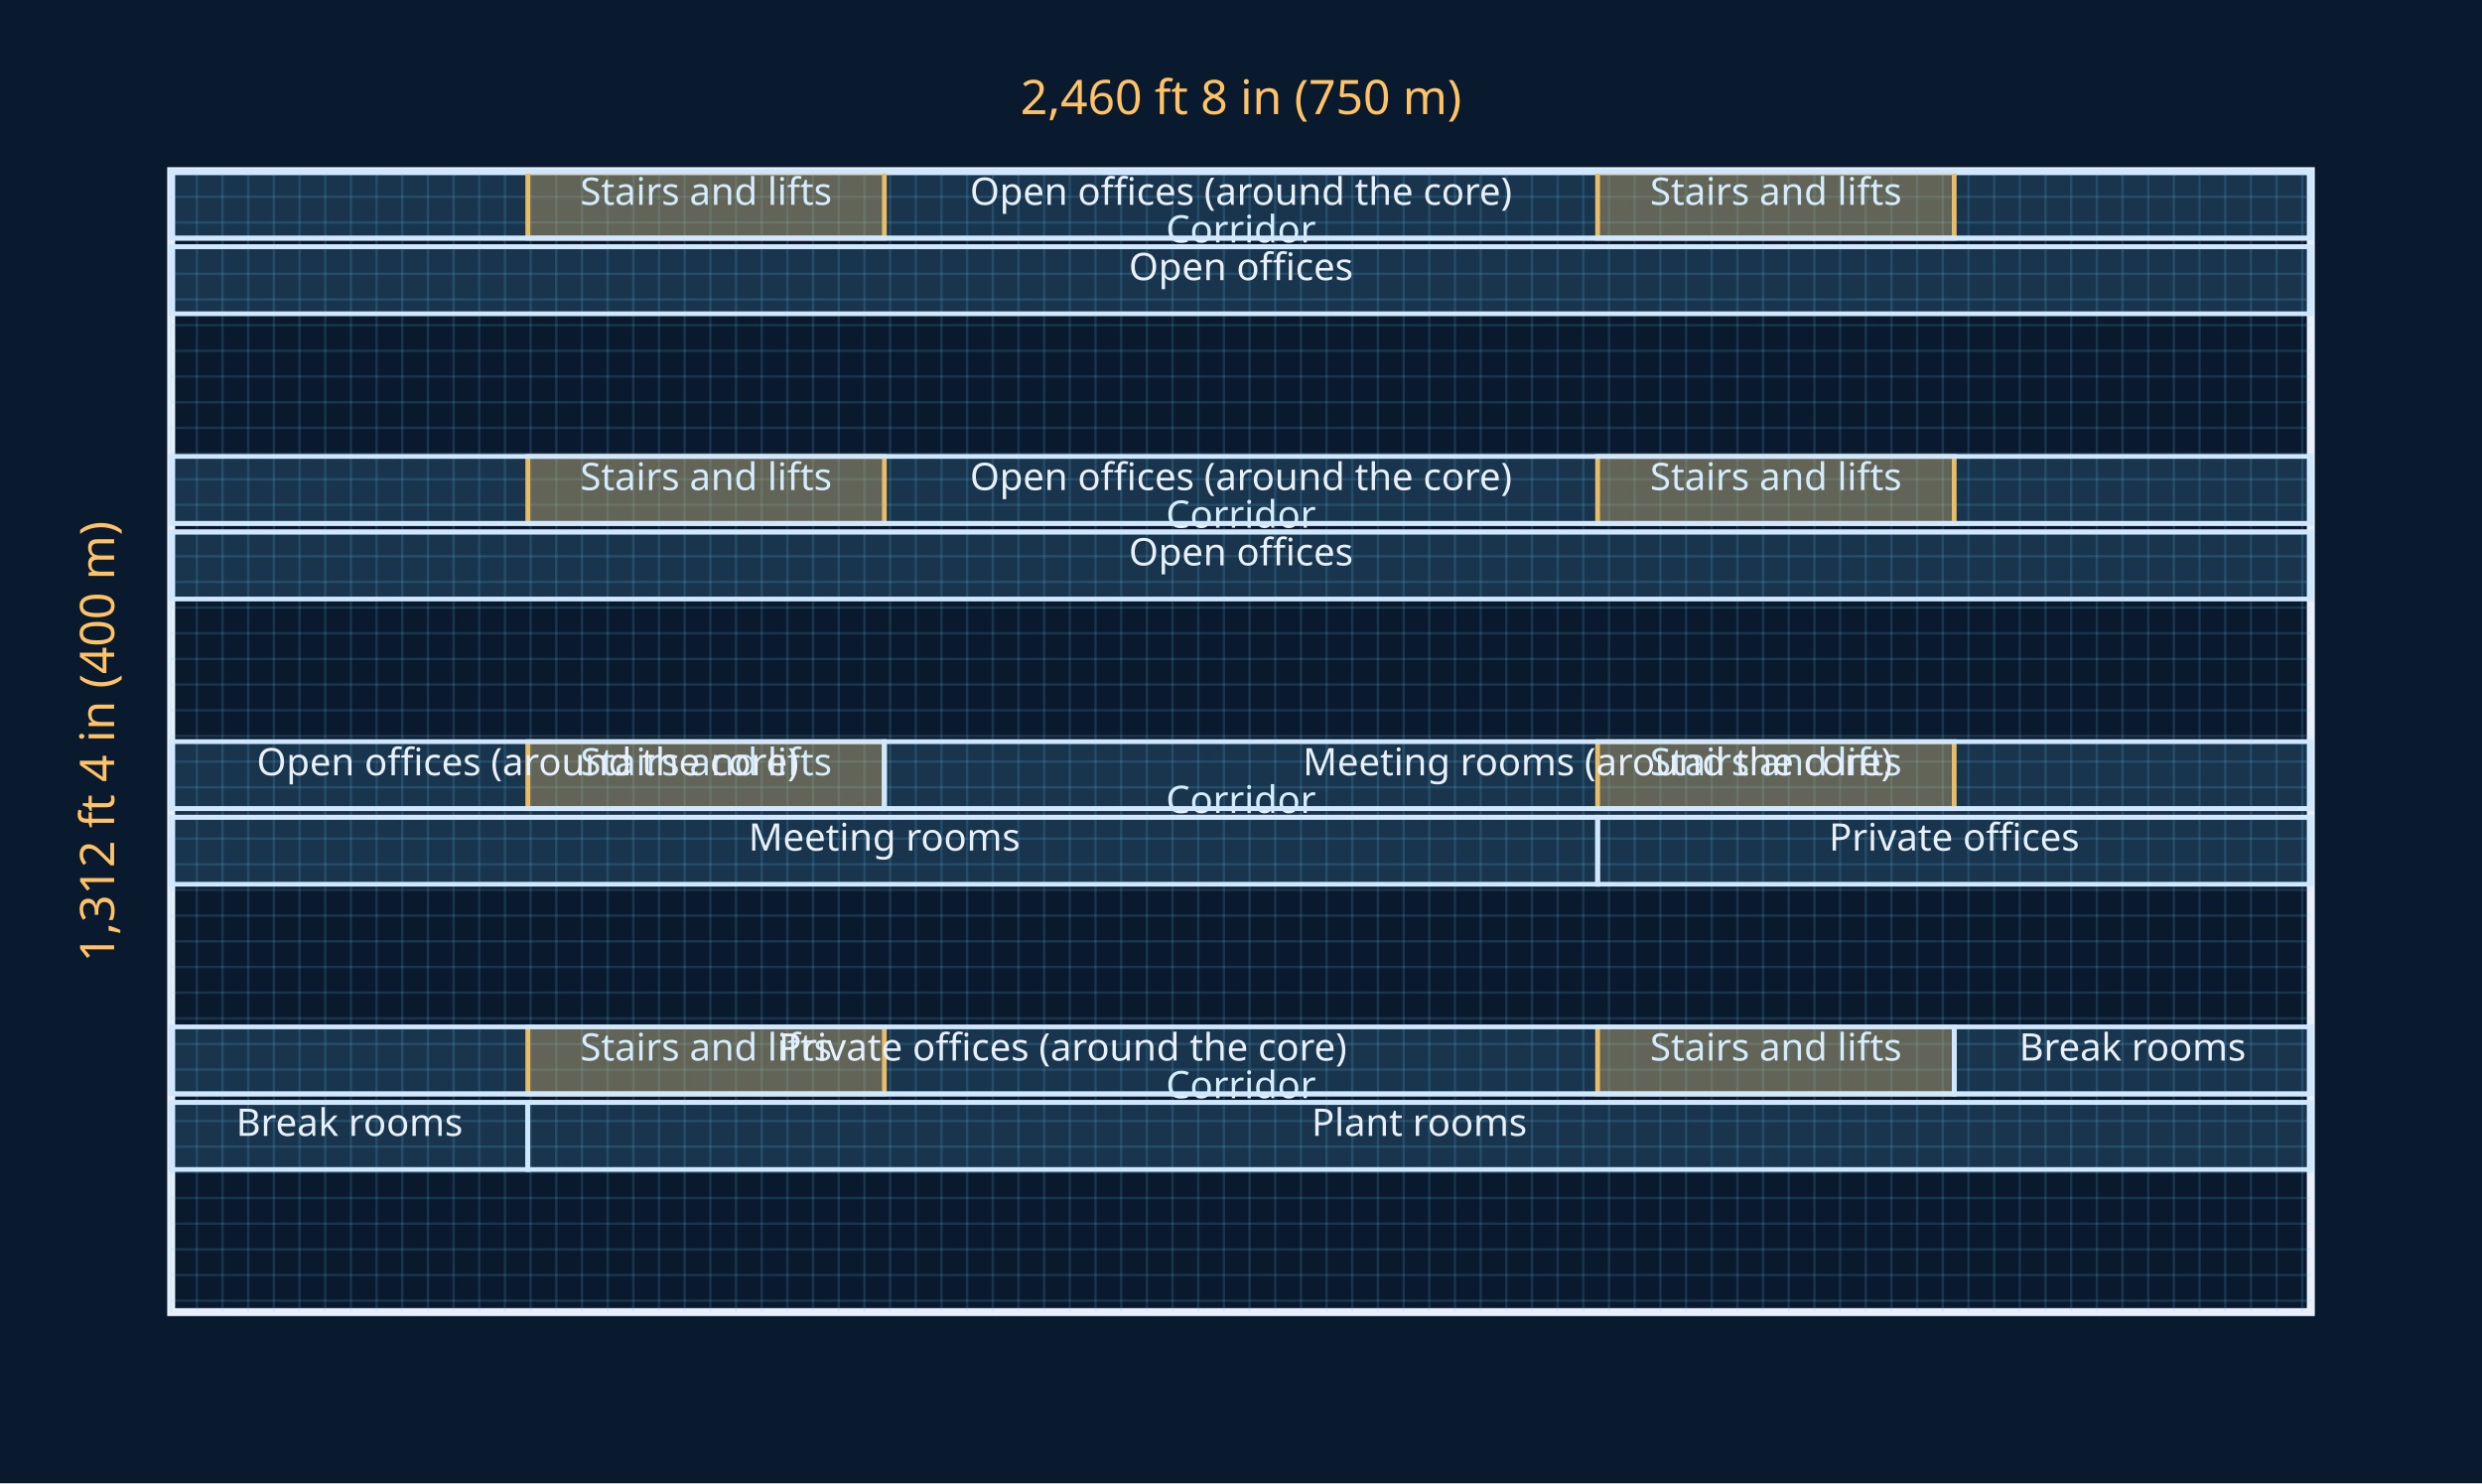
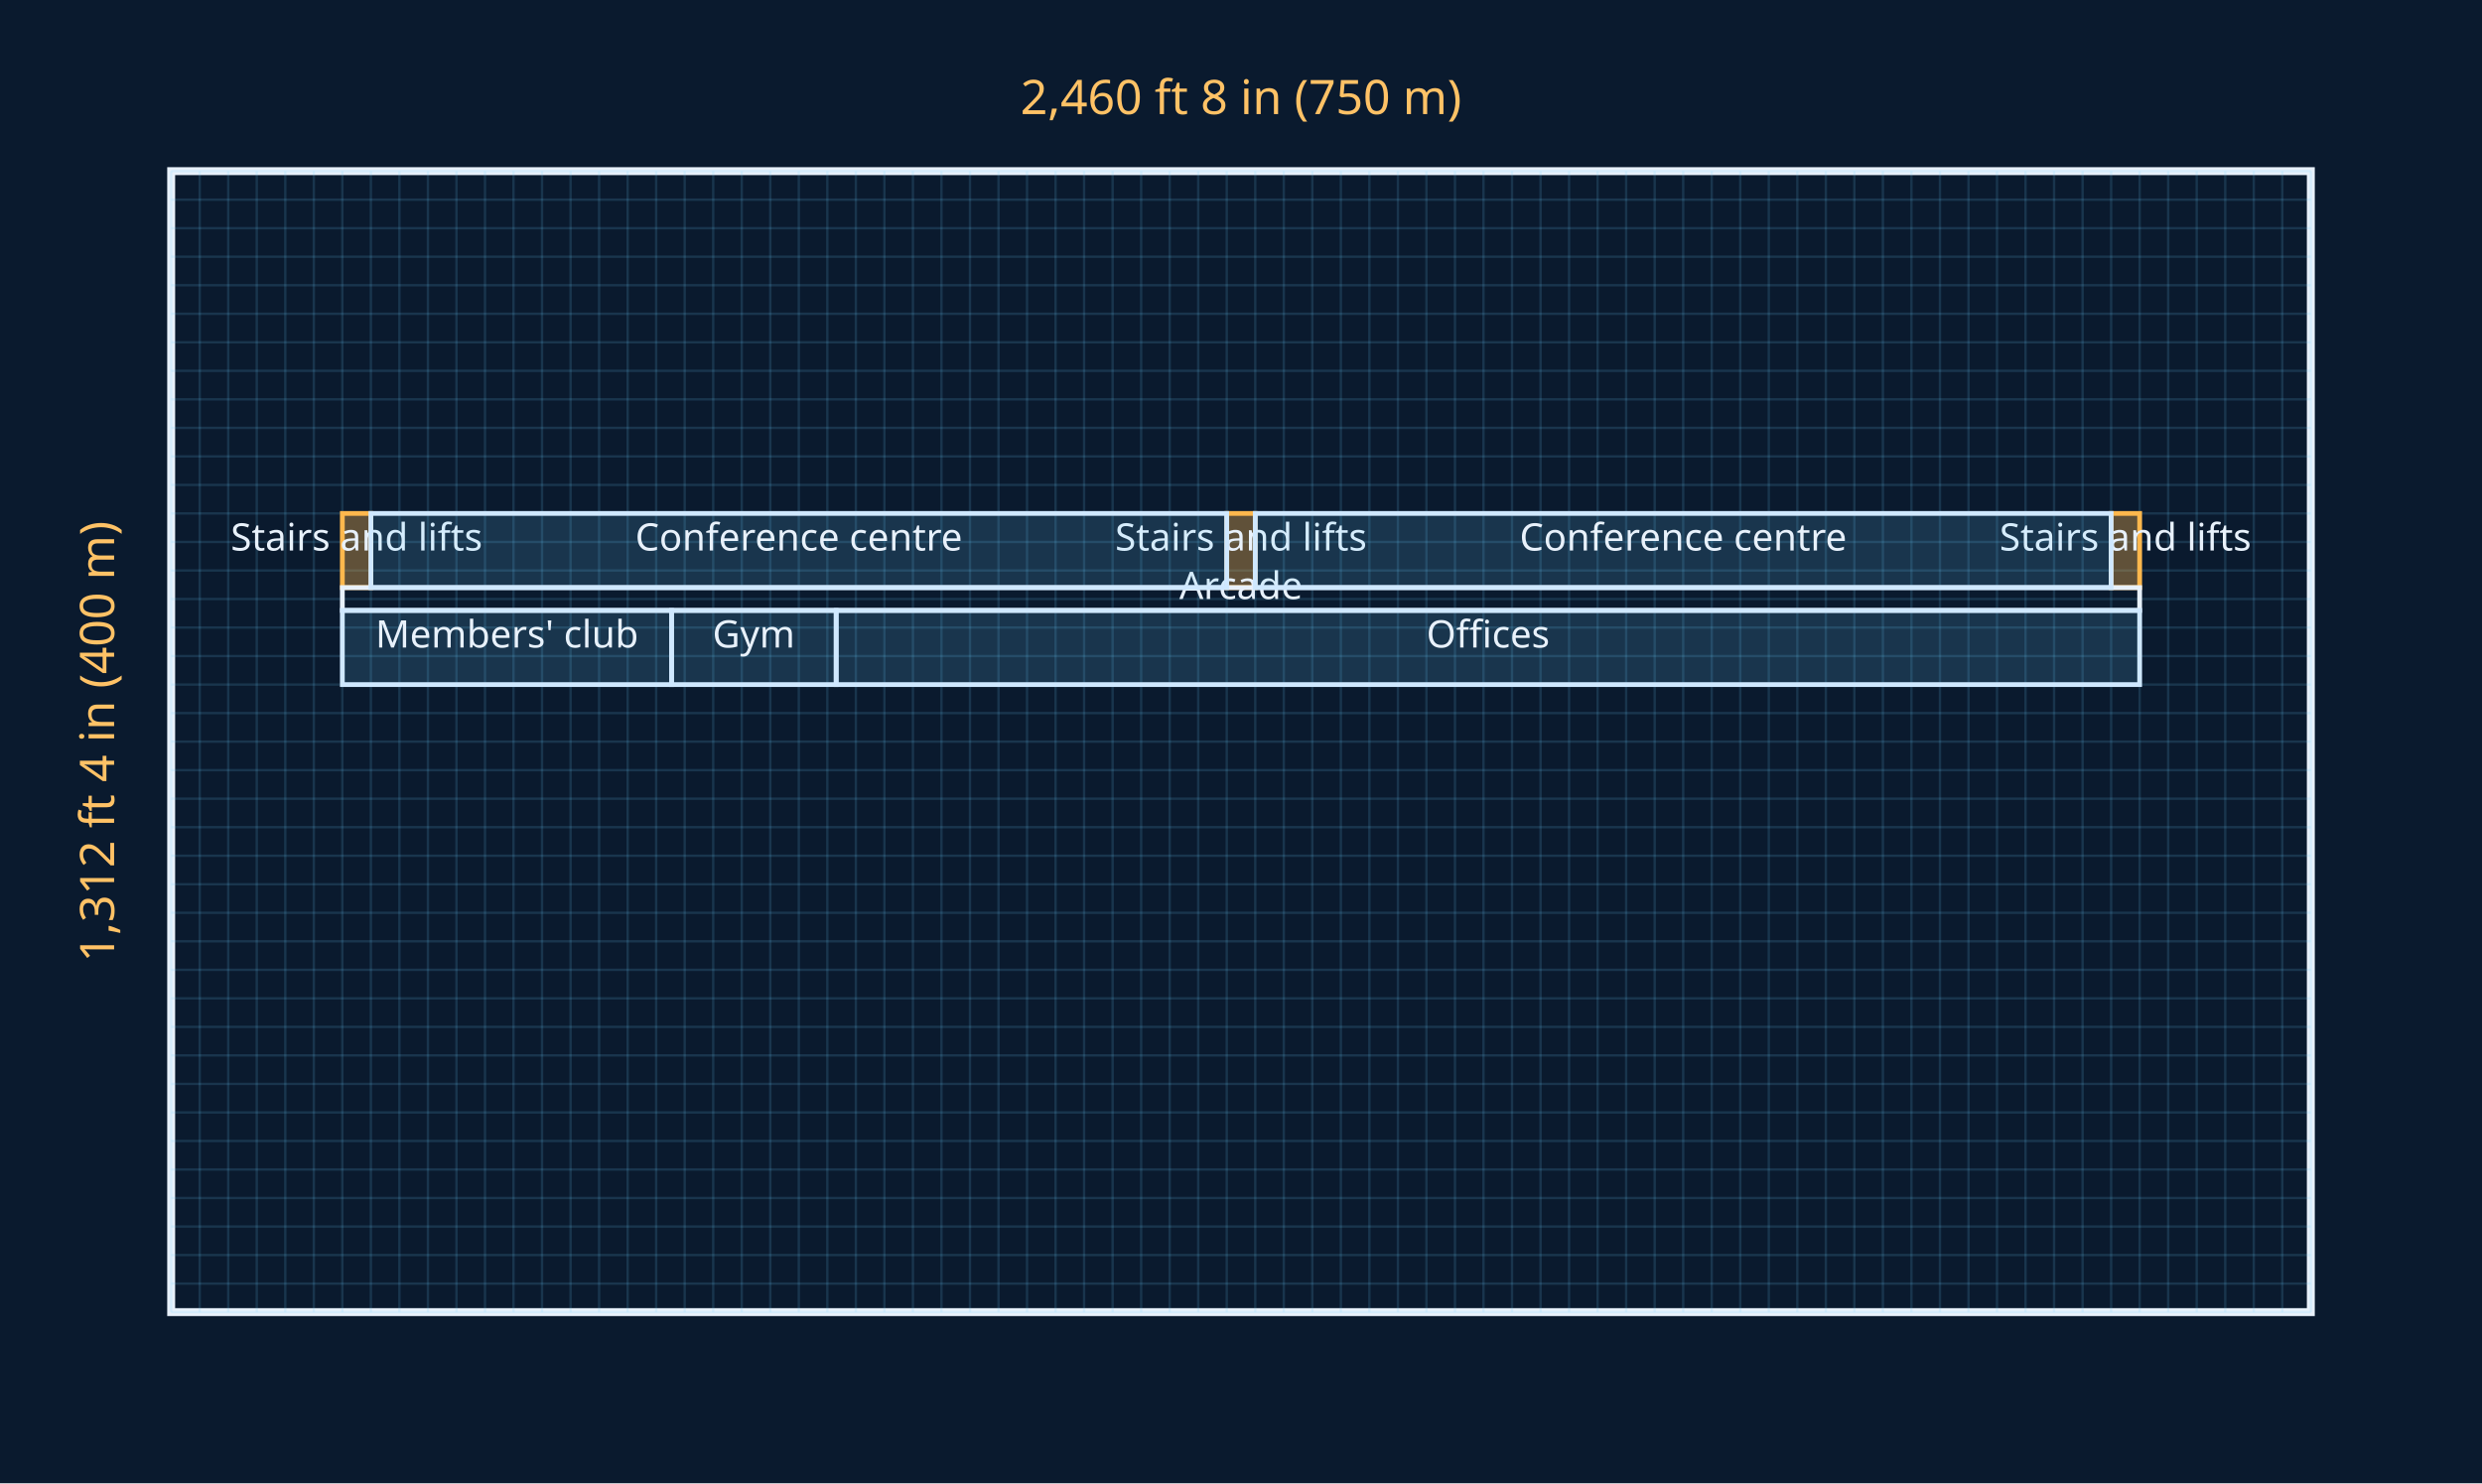
<svg xmlns="http://www.w3.org/2000/svg" viewBox="-60.0 -60.0 870.0 520.0" font-family="Segoe UI, sans-serif">
  <rect x="-60.0" y="-60.0" width="870.0" height="520.0" fill="#0a1a2e" />
  <rect x="0" y="0" width="750.0" height="400.0" fill="none" stroke="#e8f1fb" stroke-width="2.78" />
  <line x1="0.0" y1="0" x2="0.0" y2="400.0" stroke="#6fd0ff" stroke-opacity=".15" stroke-width="0.83" />
-   <line x1="9.0" y1="0" x2="9.0" y2="400.0" stroke="#6fd0ff" stroke-opacity=".15" stroke-width="0.83" />
-   <line x1="18.0" y1="0" x2="18.0" y2="400.0" stroke="#6fd0ff" stroke-opacity=".15" stroke-width="0.83" />
-   <line x1="27.0" y1="0" x2="27.0" y2="400.0" stroke="#6fd0ff" stroke-opacity=".15" stroke-width="0.83" />
-   <line x1="36.0" y1="0" x2="36.0" y2="400.0" stroke="#6fd0ff" stroke-opacity=".15" stroke-width="0.83" />
-   <line x1="45.0" y1="0" x2="45.0" y2="400.0" stroke="#6fd0ff" stroke-opacity=".15" stroke-width="0.83" />
-   <line x1="54.0" y1="0" x2="54.0" y2="400.0" stroke="#6fd0ff" stroke-opacity=".15" stroke-width="0.83" />
-   <line x1="63.0" y1="0" x2="63.0" y2="400.0" stroke="#6fd0ff" stroke-opacity=".15" stroke-width="0.83" />
-   <line x1="72.0" y1="0" x2="72.0" y2="400.0" stroke="#6fd0ff" stroke-opacity=".15" stroke-width="0.83" />
-   <line x1="81.0" y1="0" x2="81.0" y2="400.0" stroke="#6fd0ff" stroke-opacity=".15" stroke-width="0.83" />
+   <line x1="10.0" y1="0" x2="10.0" y2="400.0" stroke="#6fd0ff" stroke-opacity=".15" stroke-width="0.83" />
+   <line x1="20.0" y1="0" x2="20.0" y2="400.0" stroke="#6fd0ff" stroke-opacity=".15" stroke-width="0.83" />
+   <line x1="30.0" y1="0" x2="30.0" y2="400.0" stroke="#6fd0ff" stroke-opacity=".15" stroke-width="0.83" />
+   <line x1="40.0" y1="0" x2="40.0" y2="400.0" stroke="#6fd0ff" stroke-opacity=".15" stroke-width="0.83" />
+   <line x1="50.0" y1="0" x2="50.0" y2="400.0" stroke="#6fd0ff" stroke-opacity=".15" stroke-width="0.83" />
+   <line x1="60.0" y1="0" x2="60.0" y2="400.0" stroke="#6fd0ff" stroke-opacity=".15" stroke-width="0.83" />
+   <line x1="70.0" y1="0" x2="70.0" y2="400.0" stroke="#6fd0ff" stroke-opacity=".15" stroke-width="0.83" />
+   <line x1="80.0" y1="0" x2="80.0" y2="400.0" stroke="#6fd0ff" stroke-opacity=".15" stroke-width="0.83" />
  <line x1="90.0" y1="0" x2="90.0" y2="400.0" stroke="#6fd0ff" stroke-opacity=".15" stroke-width="0.83" />
-   <line x1="99.0" y1="0" x2="99.0" y2="400.0" stroke="#6fd0ff" stroke-opacity=".15" stroke-width="0.83" />
-   <line x1="108.0" y1="0" x2="108.0" y2="400.0" stroke="#6fd0ff" stroke-opacity=".15" stroke-width="0.83" />
-   <line x1="117.0" y1="0" x2="117.0" y2="400.0" stroke="#6fd0ff" stroke-opacity=".15" stroke-width="0.83" />
-   <line x1="126.0" y1="0" x2="126.0" y2="400.0" stroke="#6fd0ff" stroke-opacity=".15" stroke-width="0.83" />
-   <line x1="135.0" y1="0" x2="135.0" y2="400.0" stroke="#6fd0ff" stroke-opacity=".15" stroke-width="0.83" />
-   <line x1="144.0" y1="0" x2="144.0" y2="400.0" stroke="#6fd0ff" stroke-opacity=".15" stroke-width="0.83" />
-   <line x1="153.0" y1="0" x2="153.0" y2="400.0" stroke="#6fd0ff" stroke-opacity=".15" stroke-width="0.83" />
-   <line x1="162.0" y1="0" x2="162.0" y2="400.0" stroke="#6fd0ff" stroke-opacity=".15" stroke-width="0.83" />
-   <line x1="171.0" y1="0" x2="171.0" y2="400.0" stroke="#6fd0ff" stroke-opacity=".15" stroke-width="0.83" />
+   <line x1="100.0" y1="0" x2="100.0" y2="400.0" stroke="#6fd0ff" stroke-opacity=".15" stroke-width="0.83" />
+   <line x1="110.0" y1="0" x2="110.0" y2="400.0" stroke="#6fd0ff" stroke-opacity=".15" stroke-width="0.83" />
+   <line x1="120.0" y1="0" x2="120.0" y2="400.0" stroke="#6fd0ff" stroke-opacity=".15" stroke-width="0.83" />
+   <line x1="130.0" y1="0" x2="130.0" y2="400.0" stroke="#6fd0ff" stroke-opacity=".15" stroke-width="0.83" />
+   <line x1="140.0" y1="0" x2="140.0" y2="400.0" stroke="#6fd0ff" stroke-opacity=".15" stroke-width="0.83" />
+   <line x1="150.0" y1="0" x2="150.0" y2="400.0" stroke="#6fd0ff" stroke-opacity=".15" stroke-width="0.83" />
+   <line x1="160.0" y1="0" x2="160.0" y2="400.0" stroke="#6fd0ff" stroke-opacity=".15" stroke-width="0.83" />
+   <line x1="170.0" y1="0" x2="170.0" y2="400.0" stroke="#6fd0ff" stroke-opacity=".15" stroke-width="0.83" />
  <line x1="180.0" y1="0" x2="180.0" y2="400.0" stroke="#6fd0ff" stroke-opacity=".15" stroke-width="0.83" />
-   <line x1="189.0" y1="0" x2="189.0" y2="400.0" stroke="#6fd0ff" stroke-opacity=".15" stroke-width="0.83" />
-   <line x1="198.0" y1="0" x2="198.0" y2="400.0" stroke="#6fd0ff" stroke-opacity=".15" stroke-width="0.83" />
-   <line x1="207.0" y1="0" x2="207.0" y2="400.0" stroke="#6fd0ff" stroke-opacity=".15" stroke-width="0.83" />
-   <line x1="216.0" y1="0" x2="216.0" y2="400.0" stroke="#6fd0ff" stroke-opacity=".15" stroke-width="0.83" />
-   <line x1="225.0" y1="0" x2="225.0" y2="400.0" stroke="#6fd0ff" stroke-opacity=".15" stroke-width="0.83" />
-   <line x1="234.0" y1="0" x2="234.0" y2="400.0" stroke="#6fd0ff" stroke-opacity=".15" stroke-width="0.83" />
-   <line x1="243.0" y1="0" x2="243.0" y2="400.0" stroke="#6fd0ff" stroke-opacity=".15" stroke-width="0.83" />
-   <line x1="252.0" y1="0" x2="252.0" y2="400.0" stroke="#6fd0ff" stroke-opacity=".15" stroke-width="0.83" />
-   <line x1="261.0" y1="0" x2="261.0" y2="400.0" stroke="#6fd0ff" stroke-opacity=".15" stroke-width="0.83" />
+   <line x1="190.0" y1="0" x2="190.0" y2="400.0" stroke="#6fd0ff" stroke-opacity=".15" stroke-width="0.83" />
+   <line x1="200.0" y1="0" x2="200.0" y2="400.0" stroke="#6fd0ff" stroke-opacity=".15" stroke-width="0.83" />
+   <line x1="210.0" y1="0" x2="210.0" y2="400.0" stroke="#6fd0ff" stroke-opacity=".15" stroke-width="0.83" />
+   <line x1="220.0" y1="0" x2="220.0" y2="400.0" stroke="#6fd0ff" stroke-opacity=".15" stroke-width="0.83" />
+   <line x1="230.0" y1="0" x2="230.0" y2="400.0" stroke="#6fd0ff" stroke-opacity=".15" stroke-width="0.83" />
+   <line x1="240.0" y1="0" x2="240.0" y2="400.0" stroke="#6fd0ff" stroke-opacity=".15" stroke-width="0.83" />
+   <line x1="250.0" y1="0" x2="250.0" y2="400.0" stroke="#6fd0ff" stroke-opacity=".15" stroke-width="0.83" />
+   <line x1="260.0" y1="0" x2="260.0" y2="400.0" stroke="#6fd0ff" stroke-opacity=".15" stroke-width="0.83" />
  <line x1="270.0" y1="0" x2="270.0" y2="400.0" stroke="#6fd0ff" stroke-opacity=".15" stroke-width="0.83" />
-   <line x1="279.0" y1="0" x2="279.0" y2="400.0" stroke="#6fd0ff" stroke-opacity=".15" stroke-width="0.83" />
-   <line x1="288.0" y1="0" x2="288.0" y2="400.0" stroke="#6fd0ff" stroke-opacity=".15" stroke-width="0.83" />
-   <line x1="297.0" y1="0" x2="297.0" y2="400.0" stroke="#6fd0ff" stroke-opacity=".15" stroke-width="0.83" />
-   <line x1="306.0" y1="0" x2="306.0" y2="400.0" stroke="#6fd0ff" stroke-opacity=".15" stroke-width="0.83" />
-   <line x1="315.0" y1="0" x2="315.0" y2="400.0" stroke="#6fd0ff" stroke-opacity=".15" stroke-width="0.83" />
-   <line x1="324.0" y1="0" x2="324.0" y2="400.0" stroke="#6fd0ff" stroke-opacity=".15" stroke-width="0.83" />
-   <line x1="333.0" y1="0" x2="333.0" y2="400.0" stroke="#6fd0ff" stroke-opacity=".15" stroke-width="0.83" />
-   <line x1="342.0" y1="0" x2="342.0" y2="400.0" stroke="#6fd0ff" stroke-opacity=".15" stroke-width="0.83" />
-   <line x1="351.0" y1="0" x2="351.0" y2="400.0" stroke="#6fd0ff" stroke-opacity=".15" stroke-width="0.83" />
+   <line x1="280.0" y1="0" x2="280.0" y2="400.0" stroke="#6fd0ff" stroke-opacity=".15" stroke-width="0.83" />
+   <line x1="290.0" y1="0" x2="290.0" y2="400.0" stroke="#6fd0ff" stroke-opacity=".15" stroke-width="0.83" />
+   <line x1="300.0" y1="0" x2="300.0" y2="400.0" stroke="#6fd0ff" stroke-opacity=".15" stroke-width="0.83" />
+   <line x1="310.0" y1="0" x2="310.0" y2="400.0" stroke="#6fd0ff" stroke-opacity=".15" stroke-width="0.83" />
+   <line x1="320.0" y1="0" x2="320.0" y2="400.0" stroke="#6fd0ff" stroke-opacity=".15" stroke-width="0.83" />
+   <line x1="330.0" y1="0" x2="330.0" y2="400.0" stroke="#6fd0ff" stroke-opacity=".15" stroke-width="0.83" />
+   <line x1="340.0" y1="0" x2="340.0" y2="400.0" stroke="#6fd0ff" stroke-opacity=".15" stroke-width="0.83" />
+   <line x1="350.0" y1="0" x2="350.0" y2="400.0" stroke="#6fd0ff" stroke-opacity=".15" stroke-width="0.83" />
  <line x1="360.0" y1="0" x2="360.0" y2="400.0" stroke="#6fd0ff" stroke-opacity=".15" stroke-width="0.83" />
-   <line x1="369.0" y1="0" x2="369.0" y2="400.0" stroke="#6fd0ff" stroke-opacity=".15" stroke-width="0.83" />
-   <line x1="378.0" y1="0" x2="378.0" y2="400.0" stroke="#6fd0ff" stroke-opacity=".15" stroke-width="0.83" />
-   <line x1="387.0" y1="0" x2="387.0" y2="400.0" stroke="#6fd0ff" stroke-opacity=".15" stroke-width="0.83" />
-   <line x1="396.0" y1="0" x2="396.0" y2="400.0" stroke="#6fd0ff" stroke-opacity=".15" stroke-width="0.83" />
-   <line x1="405.0" y1="0" x2="405.0" y2="400.0" stroke="#6fd0ff" stroke-opacity=".15" stroke-width="0.83" />
-   <line x1="414.0" y1="0" x2="414.0" y2="400.0" stroke="#6fd0ff" stroke-opacity=".15" stroke-width="0.83" />
-   <line x1="423.0" y1="0" x2="423.0" y2="400.0" stroke="#6fd0ff" stroke-opacity=".15" stroke-width="0.83" />
-   <line x1="432.0" y1="0" x2="432.0" y2="400.0" stroke="#6fd0ff" stroke-opacity=".15" stroke-width="0.83" />
-   <line x1="441.0" y1="0" x2="441.0" y2="400.0" stroke="#6fd0ff" stroke-opacity=".15" stroke-width="0.83" />
+   <line x1="370.0" y1="0" x2="370.0" y2="400.0" stroke="#6fd0ff" stroke-opacity=".15" stroke-width="0.83" />
+   <line x1="380.0" y1="0" x2="380.0" y2="400.0" stroke="#6fd0ff" stroke-opacity=".15" stroke-width="0.83" />
+   <line x1="390.0" y1="0" x2="390.0" y2="400.0" stroke="#6fd0ff" stroke-opacity=".15" stroke-width="0.83" />
+   <line x1="400.0" y1="0" x2="400.0" y2="400.0" stroke="#6fd0ff" stroke-opacity=".15" stroke-width="0.83" />
+   <line x1="410.0" y1="0" x2="410.0" y2="400.0" stroke="#6fd0ff" stroke-opacity=".15" stroke-width="0.83" />
+   <line x1="420.0" y1="0" x2="420.0" y2="400.0" stroke="#6fd0ff" stroke-opacity=".15" stroke-width="0.83" />
+   <line x1="430.0" y1="0" x2="430.0" y2="400.0" stroke="#6fd0ff" stroke-opacity=".15" stroke-width="0.83" />
+   <line x1="440.0" y1="0" x2="440.0" y2="400.0" stroke="#6fd0ff" stroke-opacity=".15" stroke-width="0.83" />
  <line x1="450.0" y1="0" x2="450.0" y2="400.0" stroke="#6fd0ff" stroke-opacity=".15" stroke-width="0.83" />
-   <line x1="459.0" y1="0" x2="459.0" y2="400.0" stroke="#6fd0ff" stroke-opacity=".15" stroke-width="0.83" />
-   <line x1="468.0" y1="0" x2="468.0" y2="400.0" stroke="#6fd0ff" stroke-opacity=".15" stroke-width="0.83" />
-   <line x1="477.0" y1="0" x2="477.0" y2="400.0" stroke="#6fd0ff" stroke-opacity=".15" stroke-width="0.83" />
-   <line x1="486.0" y1="0" x2="486.0" y2="400.0" stroke="#6fd0ff" stroke-opacity=".15" stroke-width="0.83" />
-   <line x1="495.0" y1="0" x2="495.0" y2="400.0" stroke="#6fd0ff" stroke-opacity=".15" stroke-width="0.83" />
-   <line x1="504.0" y1="0" x2="504.0" y2="400.0" stroke="#6fd0ff" stroke-opacity=".15" stroke-width="0.83" />
-   <line x1="513.0" y1="0" x2="513.0" y2="400.0" stroke="#6fd0ff" stroke-opacity=".15" stroke-width="0.83" />
-   <line x1="522.0" y1="0" x2="522.0" y2="400.0" stroke="#6fd0ff" stroke-opacity=".15" stroke-width="0.83" />
-   <line x1="531.0" y1="0" x2="531.0" y2="400.0" stroke="#6fd0ff" stroke-opacity=".15" stroke-width="0.83" />
+   <line x1="460.0" y1="0" x2="460.0" y2="400.0" stroke="#6fd0ff" stroke-opacity=".15" stroke-width="0.83" />
+   <line x1="470.0" y1="0" x2="470.0" y2="400.0" stroke="#6fd0ff" stroke-opacity=".15" stroke-width="0.83" />
+   <line x1="480.0" y1="0" x2="480.0" y2="400.0" stroke="#6fd0ff" stroke-opacity=".15" stroke-width="0.83" />
+   <line x1="490.0" y1="0" x2="490.0" y2="400.0" stroke="#6fd0ff" stroke-opacity=".15" stroke-width="0.83" />
+   <line x1="500.0" y1="0" x2="500.0" y2="400.0" stroke="#6fd0ff" stroke-opacity=".15" stroke-width="0.83" />
+   <line x1="510.0" y1="0" x2="510.0" y2="400.0" stroke="#6fd0ff" stroke-opacity=".15" stroke-width="0.83" />
+   <line x1="520.0" y1="0" x2="520.0" y2="400.0" stroke="#6fd0ff" stroke-opacity=".15" stroke-width="0.83" />
+   <line x1="530.0" y1="0" x2="530.0" y2="400.0" stroke="#6fd0ff" stroke-opacity=".15" stroke-width="0.83" />
  <line x1="540.0" y1="0" x2="540.0" y2="400.0" stroke="#6fd0ff" stroke-opacity=".15" stroke-width="0.83" />
-   <line x1="549.0" y1="0" x2="549.0" y2="400.0" stroke="#6fd0ff" stroke-opacity=".15" stroke-width="0.83" />
-   <line x1="558.0" y1="0" x2="558.0" y2="400.0" stroke="#6fd0ff" stroke-opacity=".15" stroke-width="0.83" />
-   <line x1="567.0" y1="0" x2="567.0" y2="400.0" stroke="#6fd0ff" stroke-opacity=".15" stroke-width="0.83" />
-   <line x1="576.0" y1="0" x2="576.0" y2="400.0" stroke="#6fd0ff" stroke-opacity=".15" stroke-width="0.83" />
-   <line x1="585.0" y1="0" x2="585.0" y2="400.0" stroke="#6fd0ff" stroke-opacity=".15" stroke-width="0.83" />
-   <line x1="594.0" y1="0" x2="594.0" y2="400.0" stroke="#6fd0ff" stroke-opacity=".15" stroke-width="0.83" />
-   <line x1="603.0" y1="0" x2="603.0" y2="400.0" stroke="#6fd0ff" stroke-opacity=".15" stroke-width="0.83" />
-   <line x1="612.0" y1="0" x2="612.0" y2="400.0" stroke="#6fd0ff" stroke-opacity=".15" stroke-width="0.83" />
-   <line x1="621.0" y1="0" x2="621.0" y2="400.0" stroke="#6fd0ff" stroke-opacity=".15" stroke-width="0.83" />
+   <line x1="550.0" y1="0" x2="550.0" y2="400.0" stroke="#6fd0ff" stroke-opacity=".15" stroke-width="0.83" />
+   <line x1="560.0" y1="0" x2="560.0" y2="400.0" stroke="#6fd0ff" stroke-opacity=".15" stroke-width="0.83" />
+   <line x1="570.0" y1="0" x2="570.0" y2="400.0" stroke="#6fd0ff" stroke-opacity=".15" stroke-width="0.83" />
+   <line x1="580.0" y1="0" x2="580.0" y2="400.0" stroke="#6fd0ff" stroke-opacity=".15" stroke-width="0.83" />
+   <line x1="590.0" y1="0" x2="590.0" y2="400.0" stroke="#6fd0ff" stroke-opacity=".15" stroke-width="0.83" />
+   <line x1="600.0" y1="0" x2="600.0" y2="400.0" stroke="#6fd0ff" stroke-opacity=".15" stroke-width="0.83" />
+   <line x1="610.0" y1="0" x2="610.0" y2="400.0" stroke="#6fd0ff" stroke-opacity=".15" stroke-width="0.83" />
+   <line x1="620.0" y1="0" x2="620.0" y2="400.0" stroke="#6fd0ff" stroke-opacity=".15" stroke-width="0.83" />
  <line x1="630.0" y1="0" x2="630.0" y2="400.0" stroke="#6fd0ff" stroke-opacity=".15" stroke-width="0.83" />
-   <line x1="639.0" y1="0" x2="639.0" y2="400.0" stroke="#6fd0ff" stroke-opacity=".15" stroke-width="0.83" />
-   <line x1="648.0" y1="0" x2="648.0" y2="400.0" stroke="#6fd0ff" stroke-opacity=".15" stroke-width="0.83" />
-   <line x1="657.0" y1="0" x2="657.0" y2="400.0" stroke="#6fd0ff" stroke-opacity=".15" stroke-width="0.83" />
-   <line x1="666.0" y1="0" x2="666.0" y2="400.0" stroke="#6fd0ff" stroke-opacity=".15" stroke-width="0.83" />
-   <line x1="675.0" y1="0" x2="675.0" y2="400.0" stroke="#6fd0ff" stroke-opacity=".15" stroke-width="0.83" />
-   <line x1="684.0" y1="0" x2="684.0" y2="400.0" stroke="#6fd0ff" stroke-opacity=".15" stroke-width="0.83" />
-   <line x1="693.0" y1="0" x2="693.0" y2="400.0" stroke="#6fd0ff" stroke-opacity=".15" stroke-width="0.83" />
-   <line x1="702.0" y1="0" x2="702.0" y2="400.0" stroke="#6fd0ff" stroke-opacity=".15" stroke-width="0.83" />
-   <line x1="711.0" y1="0" x2="711.0" y2="400.0" stroke="#6fd0ff" stroke-opacity=".15" stroke-width="0.83" />
+   <line x1="640.0" y1="0" x2="640.0" y2="400.0" stroke="#6fd0ff" stroke-opacity=".15" stroke-width="0.83" />
+   <line x1="650.0" y1="0" x2="650.0" y2="400.0" stroke="#6fd0ff" stroke-opacity=".15" stroke-width="0.83" />
+   <line x1="660.0" y1="0" x2="660.0" y2="400.0" stroke="#6fd0ff" stroke-opacity=".15" stroke-width="0.83" />
+   <line x1="670.0" y1="0" x2="670.0" y2="400.0" stroke="#6fd0ff" stroke-opacity=".15" stroke-width="0.83" />
+   <line x1="680.0" y1="0" x2="680.0" y2="400.0" stroke="#6fd0ff" stroke-opacity=".15" stroke-width="0.83" />
+   <line x1="690.0" y1="0" x2="690.0" y2="400.0" stroke="#6fd0ff" stroke-opacity=".15" stroke-width="0.83" />
+   <line x1="700.0" y1="0" x2="700.0" y2="400.0" stroke="#6fd0ff" stroke-opacity=".15" stroke-width="0.83" />
+   <line x1="710.0" y1="0" x2="710.0" y2="400.0" stroke="#6fd0ff" stroke-opacity=".15" stroke-width="0.83" />
  <line x1="720.0" y1="0" x2="720.0" y2="400.0" stroke="#6fd0ff" stroke-opacity=".15" stroke-width="0.83" />
-   <line x1="729.0" y1="0" x2="729.0" y2="400.0" stroke="#6fd0ff" stroke-opacity=".15" stroke-width="0.83" />
-   <line x1="738.0" y1="0" x2="738.0" y2="400.0" stroke="#6fd0ff" stroke-opacity=".15" stroke-width="0.83" />
-   <line x1="747.0" y1="0" x2="747.0" y2="400.0" stroke="#6fd0ff" stroke-opacity=".15" stroke-width="0.83" />
+   <line x1="730.0" y1="0" x2="730.0" y2="400.0" stroke="#6fd0ff" stroke-opacity=".15" stroke-width="0.83" />
+   <line x1="740.0" y1="0" x2="740.0" y2="400.0" stroke="#6fd0ff" stroke-opacity=".15" stroke-width="0.83" />
+   <line x1="750.0" y1="0" x2="750.0" y2="400.0" stroke="#6fd0ff" stroke-opacity=".15" stroke-width="0.83" />
  <line x1="0" y1="0.0" x2="750.0" y2="0.0" stroke="#6fd0ff" stroke-opacity=".15" stroke-width="0.83" />
-   <line x1="0" y1="9.0" x2="750.0" y2="9.0" stroke="#6fd0ff" stroke-opacity=".15" stroke-width="0.83" />
-   <line x1="0" y1="18.0" x2="750.0" y2="18.0" stroke="#6fd0ff" stroke-opacity=".15" stroke-width="0.83" />
-   <line x1="0" y1="27.0" x2="750.0" y2="27.0" stroke="#6fd0ff" stroke-opacity=".15" stroke-width="0.83" />
-   <line x1="0" y1="36.0" x2="750.0" y2="36.0" stroke="#6fd0ff" stroke-opacity=".15" stroke-width="0.83" />
-   <line x1="0" y1="45.0" x2="750.0" y2="45.0" stroke="#6fd0ff" stroke-opacity=".15" stroke-width="0.83" />
-   <line x1="0" y1="54.0" x2="750.0" y2="54.0" stroke="#6fd0ff" stroke-opacity=".15" stroke-width="0.83" />
-   <line x1="0" y1="63.0" x2="750.0" y2="63.0" stroke="#6fd0ff" stroke-opacity=".15" stroke-width="0.83" />
-   <line x1="0" y1="72.0" x2="750.0" y2="72.0" stroke="#6fd0ff" stroke-opacity=".15" stroke-width="0.83" />
-   <line x1="0" y1="81.0" x2="750.0" y2="81.0" stroke="#6fd0ff" stroke-opacity=".15" stroke-width="0.83" />
+   <line x1="0" y1="10.0" x2="750.0" y2="10.0" stroke="#6fd0ff" stroke-opacity=".15" stroke-width="0.83" />
+   <line x1="0" y1="20.0" x2="750.0" y2="20.0" stroke="#6fd0ff" stroke-opacity=".15" stroke-width="0.83" />
+   <line x1="0" y1="30.0" x2="750.0" y2="30.0" stroke="#6fd0ff" stroke-opacity=".15" stroke-width="0.83" />
+   <line x1="0" y1="40.0" x2="750.0" y2="40.0" stroke="#6fd0ff" stroke-opacity=".15" stroke-width="0.83" />
+   <line x1="0" y1="50.0" x2="750.0" y2="50.0" stroke="#6fd0ff" stroke-opacity=".15" stroke-width="0.83" />
+   <line x1="0" y1="60.0" x2="750.0" y2="60.0" stroke="#6fd0ff" stroke-opacity=".15" stroke-width="0.83" />
+   <line x1="0" y1="70.0" x2="750.0" y2="70.0" stroke="#6fd0ff" stroke-opacity=".15" stroke-width="0.83" />
+   <line x1="0" y1="80.0" x2="750.0" y2="80.0" stroke="#6fd0ff" stroke-opacity=".15" stroke-width="0.83" />
  <line x1="0" y1="90.0" x2="750.0" y2="90.0" stroke="#6fd0ff" stroke-opacity=".15" stroke-width="0.83" />
-   <line x1="0" y1="99.0" x2="750.0" y2="99.0" stroke="#6fd0ff" stroke-opacity=".15" stroke-width="0.83" />
-   <line x1="0" y1="108.0" x2="750.0" y2="108.0" stroke="#6fd0ff" stroke-opacity=".15" stroke-width="0.83" />
-   <line x1="0" y1="117.0" x2="750.0" y2="117.0" stroke="#6fd0ff" stroke-opacity=".15" stroke-width="0.83" />
-   <line x1="0" y1="126.0" x2="750.0" y2="126.0" stroke="#6fd0ff" stroke-opacity=".15" stroke-width="0.83" />
-   <line x1="0" y1="135.0" x2="750.0" y2="135.0" stroke="#6fd0ff" stroke-opacity=".15" stroke-width="0.83" />
-   <line x1="0" y1="144.0" x2="750.0" y2="144.0" stroke="#6fd0ff" stroke-opacity=".15" stroke-width="0.83" />
-   <line x1="0" y1="153.0" x2="750.0" y2="153.0" stroke="#6fd0ff" stroke-opacity=".15" stroke-width="0.83" />
-   <line x1="0" y1="162.0" x2="750.0" y2="162.0" stroke="#6fd0ff" stroke-opacity=".15" stroke-width="0.83" />
-   <line x1="0" y1="171.0" x2="750.0" y2="171.0" stroke="#6fd0ff" stroke-opacity=".15" stroke-width="0.83" />
+   <line x1="0" y1="100.0" x2="750.0" y2="100.0" stroke="#6fd0ff" stroke-opacity=".15" stroke-width="0.83" />
+   <line x1="0" y1="110.0" x2="750.0" y2="110.0" stroke="#6fd0ff" stroke-opacity=".15" stroke-width="0.83" />
+   <line x1="0" y1="120.0" x2="750.0" y2="120.0" stroke="#6fd0ff" stroke-opacity=".15" stroke-width="0.83" />
+   <line x1="0" y1="130.0" x2="750.0" y2="130.0" stroke="#6fd0ff" stroke-opacity=".15" stroke-width="0.83" />
+   <line x1="0" y1="140.0" x2="750.0" y2="140.0" stroke="#6fd0ff" stroke-opacity=".15" stroke-width="0.83" />
+   <line x1="0" y1="150.0" x2="750.0" y2="150.0" stroke="#6fd0ff" stroke-opacity=".15" stroke-width="0.83" />
+   <line x1="0" y1="160.0" x2="750.0" y2="160.0" stroke="#6fd0ff" stroke-opacity=".15" stroke-width="0.83" />
+   <line x1="0" y1="170.0" x2="750.0" y2="170.0" stroke="#6fd0ff" stroke-opacity=".15" stroke-width="0.83" />
  <line x1="0" y1="180.0" x2="750.0" y2="180.0" stroke="#6fd0ff" stroke-opacity=".15" stroke-width="0.83" />
-   <line x1="0" y1="189.0" x2="750.0" y2="189.0" stroke="#6fd0ff" stroke-opacity=".15" stroke-width="0.83" />
-   <line x1="0" y1="198.0" x2="750.0" y2="198.0" stroke="#6fd0ff" stroke-opacity=".15" stroke-width="0.83" />
-   <line x1="0" y1="207.0" x2="750.0" y2="207.0" stroke="#6fd0ff" stroke-opacity=".15" stroke-width="0.83" />
-   <line x1="0" y1="216.0" x2="750.0" y2="216.0" stroke="#6fd0ff" stroke-opacity=".15" stroke-width="0.83" />
-   <line x1="0" y1="225.0" x2="750.0" y2="225.0" stroke="#6fd0ff" stroke-opacity=".15" stroke-width="0.83" />
-   <line x1="0" y1="234.0" x2="750.0" y2="234.0" stroke="#6fd0ff" stroke-opacity=".15" stroke-width="0.83" />
-   <line x1="0" y1="243.0" x2="750.0" y2="243.0" stroke="#6fd0ff" stroke-opacity=".15" stroke-width="0.83" />
-   <line x1="0" y1="252.0" x2="750.0" y2="252.0" stroke="#6fd0ff" stroke-opacity=".15" stroke-width="0.83" />
-   <line x1="0" y1="261.0" x2="750.0" y2="261.0" stroke="#6fd0ff" stroke-opacity=".15" stroke-width="0.83" />
+   <line x1="0" y1="190.0" x2="750.0" y2="190.0" stroke="#6fd0ff" stroke-opacity=".15" stroke-width="0.83" />
+   <line x1="0" y1="200.0" x2="750.0" y2="200.0" stroke="#6fd0ff" stroke-opacity=".15" stroke-width="0.83" />
+   <line x1="0" y1="210.0" x2="750.0" y2="210.0" stroke="#6fd0ff" stroke-opacity=".15" stroke-width="0.83" />
+   <line x1="0" y1="220.0" x2="750.0" y2="220.0" stroke="#6fd0ff" stroke-opacity=".15" stroke-width="0.83" />
+   <line x1="0" y1="230.0" x2="750.0" y2="230.0" stroke="#6fd0ff" stroke-opacity=".15" stroke-width="0.83" />
+   <line x1="0" y1="240.0" x2="750.0" y2="240.0" stroke="#6fd0ff" stroke-opacity=".15" stroke-width="0.83" />
+   <line x1="0" y1="250.0" x2="750.0" y2="250.0" stroke="#6fd0ff" stroke-opacity=".15" stroke-width="0.83" />
+   <line x1="0" y1="260.0" x2="750.0" y2="260.0" stroke="#6fd0ff" stroke-opacity=".15" stroke-width="0.83" />
  <line x1="0" y1="270.0" x2="750.0" y2="270.0" stroke="#6fd0ff" stroke-opacity=".15" stroke-width="0.83" />
-   <line x1="0" y1="279.0" x2="750.0" y2="279.0" stroke="#6fd0ff" stroke-opacity=".15" stroke-width="0.83" />
-   <line x1="0" y1="288.0" x2="750.0" y2="288.0" stroke="#6fd0ff" stroke-opacity=".15" stroke-width="0.83" />
-   <line x1="0" y1="297.0" x2="750.0" y2="297.0" stroke="#6fd0ff" stroke-opacity=".15" stroke-width="0.83" />
-   <line x1="0" y1="306.0" x2="750.0" y2="306.0" stroke="#6fd0ff" stroke-opacity=".15" stroke-width="0.83" />
-   <line x1="0" y1="315.0" x2="750.0" y2="315.0" stroke="#6fd0ff" stroke-opacity=".15" stroke-width="0.83" />
-   <line x1="0" y1="324.0" x2="750.0" y2="324.0" stroke="#6fd0ff" stroke-opacity=".15" stroke-width="0.83" />
-   <line x1="0" y1="333.0" x2="750.0" y2="333.0" stroke="#6fd0ff" stroke-opacity=".15" stroke-width="0.83" />
-   <line x1="0" y1="342.0" x2="750.0" y2="342.0" stroke="#6fd0ff" stroke-opacity=".15" stroke-width="0.83" />
-   <line x1="0" y1="351.0" x2="750.0" y2="351.0" stroke="#6fd0ff" stroke-opacity=".15" stroke-width="0.83" />
+   <line x1="0" y1="280.0" x2="750.0" y2="280.0" stroke="#6fd0ff" stroke-opacity=".15" stroke-width="0.83" />
+   <line x1="0" y1="290.0" x2="750.0" y2="290.0" stroke="#6fd0ff" stroke-opacity=".15" stroke-width="0.83" />
+   <line x1="0" y1="300.0" x2="750.0" y2="300.0" stroke="#6fd0ff" stroke-opacity=".15" stroke-width="0.83" />
+   <line x1="0" y1="310.0" x2="750.0" y2="310.0" stroke="#6fd0ff" stroke-opacity=".15" stroke-width="0.83" />
+   <line x1="0" y1="320.0" x2="750.0" y2="320.0" stroke="#6fd0ff" stroke-opacity=".15" stroke-width="0.83" />
+   <line x1="0" y1="330.0" x2="750.0" y2="330.0" stroke="#6fd0ff" stroke-opacity=".15" stroke-width="0.83" />
+   <line x1="0" y1="340.0" x2="750.0" y2="340.0" stroke="#6fd0ff" stroke-opacity=".15" stroke-width="0.83" />
+   <line x1="0" y1="350.0" x2="750.0" y2="350.0" stroke="#6fd0ff" stroke-opacity=".15" stroke-width="0.83" />
  <line x1="0" y1="360.0" x2="750.0" y2="360.0" stroke="#6fd0ff" stroke-opacity=".15" stroke-width="0.83" />
-   <line x1="0" y1="369.0" x2="750.0" y2="369.0" stroke="#6fd0ff" stroke-opacity=".15" stroke-width="0.83" />
-   <line x1="0" y1="378.0" x2="750.0" y2="378.0" stroke="#6fd0ff" stroke-opacity=".15" stroke-width="0.83" />
-   <line x1="0" y1="387.0" x2="750.0" y2="387.0" stroke="#6fd0ff" stroke-opacity=".15" stroke-width="0.83" />
-   <line x1="0" y1="396.0" x2="750.0" y2="396.0" stroke="#6fd0ff" stroke-opacity=".15" stroke-width="0.83" />
-   <polygon points="125.0,0.0 250.0,0.0 250.0,23.5 125.0,23.5" fill="rgba(255,184,77,.35)" stroke="#ffb84d" stroke-width="1.67" />
-   <text x="187.5" y="11.8" font-size="13.3" fill="#e8f1fb" text-anchor="middle">Stairs and lifts</text>
-   <polygon points="500.0,0.0 625.0,0.0 625.0,23.5 500.0,23.5" fill="rgba(255,184,77,.35)" stroke="#ffb84d" stroke-width="1.67" />
-   <text x="562.5" y="11.8" font-size="13.3" fill="#e8f1fb" text-anchor="middle">Stairs and lifts</text>
-   <polygon points="125.0,100.0 250.0,100.0 250.0,123.5 125.0,123.5" fill="rgba(255,184,77,.35)" stroke="#ffb84d" stroke-width="1.67" />
-   <text x="187.5" y="111.8" font-size="13.3" fill="#e8f1fb" text-anchor="middle">Stairs and lifts</text>
-   <polygon points="500.0,100.0 625.0,100.0 625.0,123.5 500.0,123.5" fill="rgba(255,184,77,.35)" stroke="#ffb84d" stroke-width="1.67" />
-   <text x="562.5" y="111.8" font-size="13.3" fill="#e8f1fb" text-anchor="middle">Stairs and lifts</text>
-   <polygon points="125.0,200.0 250.0,200.0 250.0,223.5 125.0,223.5" fill="rgba(255,184,77,.35)" stroke="#ffb84d" stroke-width="1.67" />
-   <text x="187.5" y="211.8" font-size="13.3" fill="#e8f1fb" text-anchor="middle">Stairs and lifts</text>
-   <polygon points="500.0,200.0 625.0,200.0 625.0,223.5 500.0,223.5" fill="rgba(255,184,77,.35)" stroke="#ffb84d" stroke-width="1.67" />
-   <text x="562.5" y="211.8" font-size="13.3" fill="#e8f1fb" text-anchor="middle">Stairs and lifts</text>
-   <polygon points="125.0,300.0 250.0,300.0 250.0,323.5 125.0,323.5" fill="rgba(255,184,77,.35)" stroke="#ffb84d" stroke-width="1.67" />
-   <text x="187.5" y="311.8" font-size="13.3" fill="#e8f1fb" text-anchor="middle">Stairs and lifts</text>
-   <polygon points="500.0,300.0 625.0,300.0 625.0,323.5 500.0,323.5" fill="rgba(255,184,77,.35)" stroke="#ffb84d" stroke-width="1.67" />
-   <text x="562.5" y="311.8" font-size="13.3" fill="#e8f1fb" text-anchor="middle">Stairs and lifts</text>
-   <polygon points="0.0,23.5 750.0,23.5 750.0,26.5 0.0,26.5" fill="none" stroke="#e8f1fb" stroke-width="1.67" />
-   <text x="375.0" y="25.0" font-size="13.3" fill="#e8f1fb" text-anchor="middle">Corridor</text>
-   <polygon points="0.0,123.5 750.0,123.5 750.0,126.5 0.0,126.5" fill="none" stroke="#e8f1fb" stroke-width="1.67" />
-   <text x="375.0" y="125.0" font-size="13.3" fill="#e8f1fb" text-anchor="middle">Corridor</text>
-   <polygon points="0.0,223.5 750.0,223.5 750.0,226.5 0.0,226.5" fill="none" stroke="#e8f1fb" stroke-width="1.67" />
-   <text x="375.0" y="225.0" font-size="13.3" fill="#e8f1fb" text-anchor="middle">Corridor</text>
-   <polygon points="0.0,323.5 750.0,323.5 750.0,326.5 0.0,326.5" fill="none" stroke="#e8f1fb" stroke-width="1.67" />
-   <text x="375.0" y="325.0" font-size="13.3" fill="#e8f1fb" text-anchor="middle">Corridor</text>
-   <polygon points="0.0,0.0 750.0,0.0 750.0,23.5 0.0,23.5" fill="rgba(111,208,255,.15)" stroke="#cfe8ff" stroke-width="1.67" />
-   <text x="375.0" y="11.8" font-size="13.3" fill="#e8f1fb" text-anchor="middle">Open offices (around the core)</text>
-   <polygon points="0.0,26.5 750.0,26.5 750.0,50.0 0.0,50.0" fill="rgba(111,208,255,.15)" stroke="#cfe8ff" stroke-width="1.67" />
-   <text x="375.0" y="38.2" font-size="13.3" fill="#e8f1fb" text-anchor="middle">Open offices</text>
-   <polygon points="0.0,100.0 750.0,100.0 750.0,123.5 0.0,123.5" fill="rgba(111,208,255,.15)" stroke="#cfe8ff" stroke-width="1.67" />
-   <text x="375.0" y="111.8" font-size="13.3" fill="#e8f1fb" text-anchor="middle">Open offices (around the core)</text>
-   <polygon points="0.0,126.5 750.0,126.5 750.0,150.0 0.0,150.0" fill="rgba(111,208,255,.15)" stroke="#cfe8ff" stroke-width="1.67" />
-   <text x="375.0" y="138.2" font-size="13.3" fill="#e8f1fb" text-anchor="middle">Open offices</text>
-   <polygon points="0.0,200.0 250.0,200.0 250.0,223.5 0.0,223.5" fill="rgba(111,208,255,.15)" stroke="#cfe8ff" stroke-width="1.67" />
-   <text x="125.0" y="211.8" font-size="13.3" fill="#e8f1fb" text-anchor="middle">Open offices (around the core)</text>
-   <polygon points="250.0,200.0 750.0,200.0 750.0,223.5 250.0,223.5" fill="rgba(111,208,255,.15)" stroke="#cfe8ff" stroke-width="1.67" />
-   <text x="500.0" y="211.8" font-size="13.3" fill="#e8f1fb" text-anchor="middle">Meeting rooms (around the core)</text>
-   <polygon points="0.0,226.5 500.0,226.5 500.0,250.0 0.0,250.0" fill="rgba(111,208,255,.15)" stroke="#cfe8ff" stroke-width="1.67" />
-   <text x="250.0" y="238.2" font-size="13.3" fill="#e8f1fb" text-anchor="middle">Meeting rooms</text>
-   <polygon points="500.0,226.5 750.0,226.5 750.0,250.0 500.0,250.0" fill="rgba(111,208,255,.15)" stroke="#cfe8ff" stroke-width="1.67" />
-   <text x="625.0" y="238.2" font-size="13.3" fill="#e8f1fb" text-anchor="middle">Private offices</text>
-   <polygon points="0.0,300.0 625.0,300.0 625.0,323.5 0.0,323.5" fill="rgba(111,208,255,.15)" stroke="#cfe8ff" stroke-width="1.67" />
-   <text x="312.5" y="311.8" font-size="13.3" fill="#e8f1fb" text-anchor="middle">Private offices (around the core)</text>
-   <polygon points="625.0,300.0 750.0,300.0 750.0,323.5 625.0,323.5" fill="rgba(111,208,255,.15)" stroke="#cfe8ff" stroke-width="1.67" />
-   <text x="687.5" y="311.8" font-size="13.3" fill="#e8f1fb" text-anchor="middle">Break rooms</text>
-   <polygon points="0.0,326.5 125.0,326.5 125.0,350.0 0.0,350.0" fill="rgba(111,208,255,.15)" stroke="#cfe8ff" stroke-width="1.67" />
-   <text x="62.5" y="338.2" font-size="13.3" fill="#e8f1fb" text-anchor="middle">Break rooms</text>
-   <polygon points="125.0,326.5 750.0,326.5 750.0,350.0 125.0,350.0" fill="rgba(111,208,255,.15)" stroke="#cfe8ff" stroke-width="1.67" />
-   <text x="437.5" y="338.2" font-size="13.3" fill="#e8f1fb" text-anchor="middle">Plant rooms</text>
+   <line x1="0" y1="370.0" x2="750.0" y2="370.0" stroke="#6fd0ff" stroke-opacity=".15" stroke-width="0.83" />
+   <line x1="0" y1="380.0" x2="750.0" y2="380.0" stroke="#6fd0ff" stroke-opacity=".15" stroke-width="0.83" />
+   <line x1="0" y1="390.0" x2="750.0" y2="390.0" stroke="#6fd0ff" stroke-opacity=".15" stroke-width="0.83" />
+   <line x1="0" y1="400.0" x2="750.0" y2="400.0" stroke="#6fd0ff" stroke-opacity=".15" stroke-width="0.83" />
+   <polygon points="60.0,120.0 70.0,120.0 70.0,146.0 60.0,146.0" fill="rgba(255,184,77,.35)" stroke="#ffb84d" stroke-width="1.67" />
+   <text x="65.0" y="133.0" font-size="13.3" fill="#e8f1fb" text-anchor="middle">Stairs and lifts</text>
+   <polygon points="370.0,120.0 380.0,120.0 380.0,146.0 370.0,146.0" fill="rgba(255,184,77,.35)" stroke="#ffb84d" stroke-width="1.67" />
+   <text x="375.0" y="133.0" font-size="13.3" fill="#e8f1fb" text-anchor="middle">Stairs and lifts</text>
+   <polygon points="680.0,120.0 690.0,120.0 690.0,146.0 680.0,146.0" fill="rgba(255,184,77,.35)" stroke="#ffb84d" stroke-width="1.67" />
+   <text x="685.0" y="133.0" font-size="13.3" fill="#e8f1fb" text-anchor="middle">Stairs and lifts</text>
+   <polygon points="60.0,146.0 690.0,146.0 690.0,154.0 60.0,154.0" fill="none" stroke="#e8f1fb" stroke-width="1.67" />
+   <text x="375.0" y="150.0" font-size="13.3" fill="#e8f1fb" text-anchor="middle">Arcade</text>
+   <polygon points="70.0,120.0 370.0,120.0 370.0,146.0 70.0,146.0" fill="rgba(111,208,255,.15)" stroke="#cfe8ff" stroke-width="1.67" />
+   <text x="220.0" y="133.0" font-size="13.3" fill="#e8f1fb" text-anchor="middle">Conference centre</text>
+   <polygon points="380.0,120.0 680.0,120.0 680.0,146.0 380.0,146.0" fill="rgba(111,208,255,.15)" stroke="#cfe8ff" stroke-width="1.67" />
+   <text x="530.0" y="133.0" font-size="13.3" fill="#e8f1fb" text-anchor="middle">Conference centre</text>
+   <polygon points="60.0,154.0 175.4,154.0 175.4,180.0 60.0,180.0" fill="rgba(111,208,255,.15)" stroke="#cfe8ff" stroke-width="1.67" />
+   <text x="117.7" y="167.0" font-size="13.3" fill="#e8f1fb" text-anchor="middle">Members' club</text>
+   <polygon points="175.4,154.0 233.1,154.0 233.1,180.0 175.4,180.0" fill="rgba(111,208,255,.15)" stroke="#cfe8ff" stroke-width="1.67" />
+   <text x="204.2" y="167.0" font-size="13.3" fill="#e8f1fb" text-anchor="middle">Gym</text>
+   <polygon points="233.1,154.0 690.0,154.0 690.0,180.0 233.1,180.0" fill="rgba(111,208,255,.15)" stroke="#cfe8ff" stroke-width="1.67" />
+   <text x="461.6" y="167.0" font-size="13.3" fill="#e8f1fb" text-anchor="middle">Offices</text>
  <text x="375.0" y="-20.0" font-size="16.7" fill="#ffc266" text-anchor="middle">2,460 ft 8 in (750 m)</text>
  <text x="-20.0" y="200.0" font-size="16.7" fill="#ffc266" text-anchor="middle" transform="rotate(-90 -20.0 200.0)">1,312 ft 4 in (400 m)</text>
</svg>
